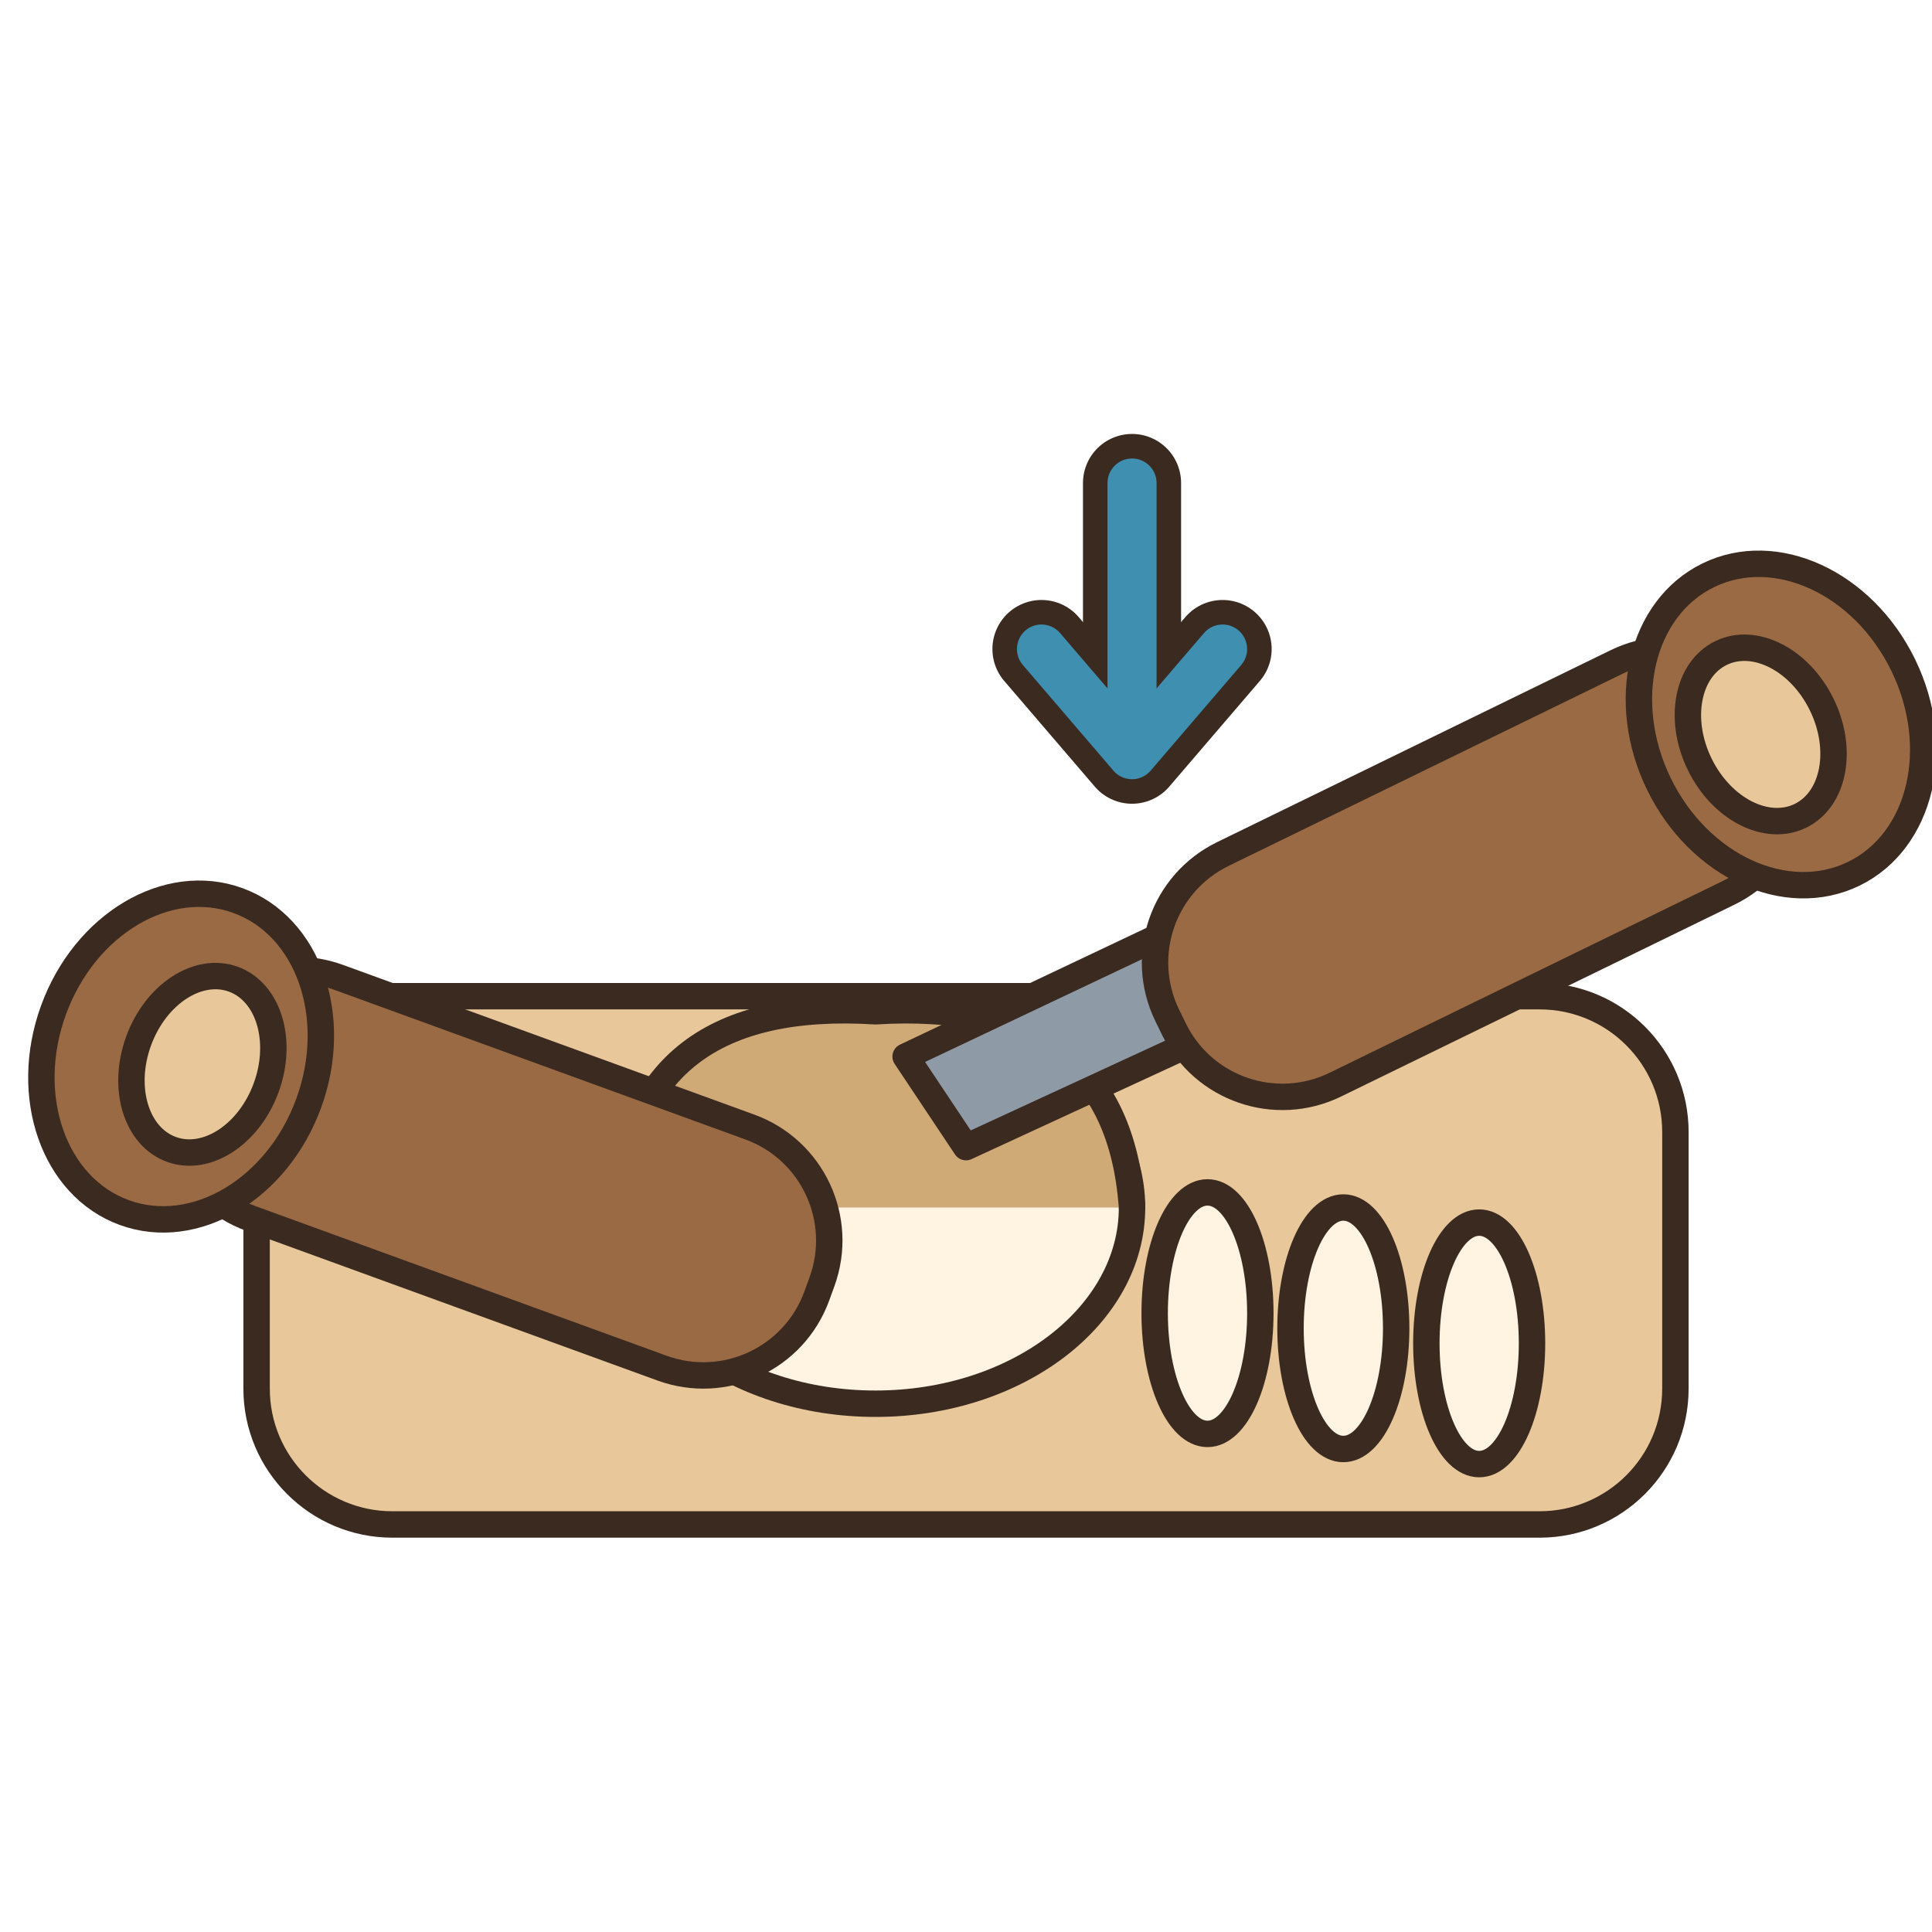
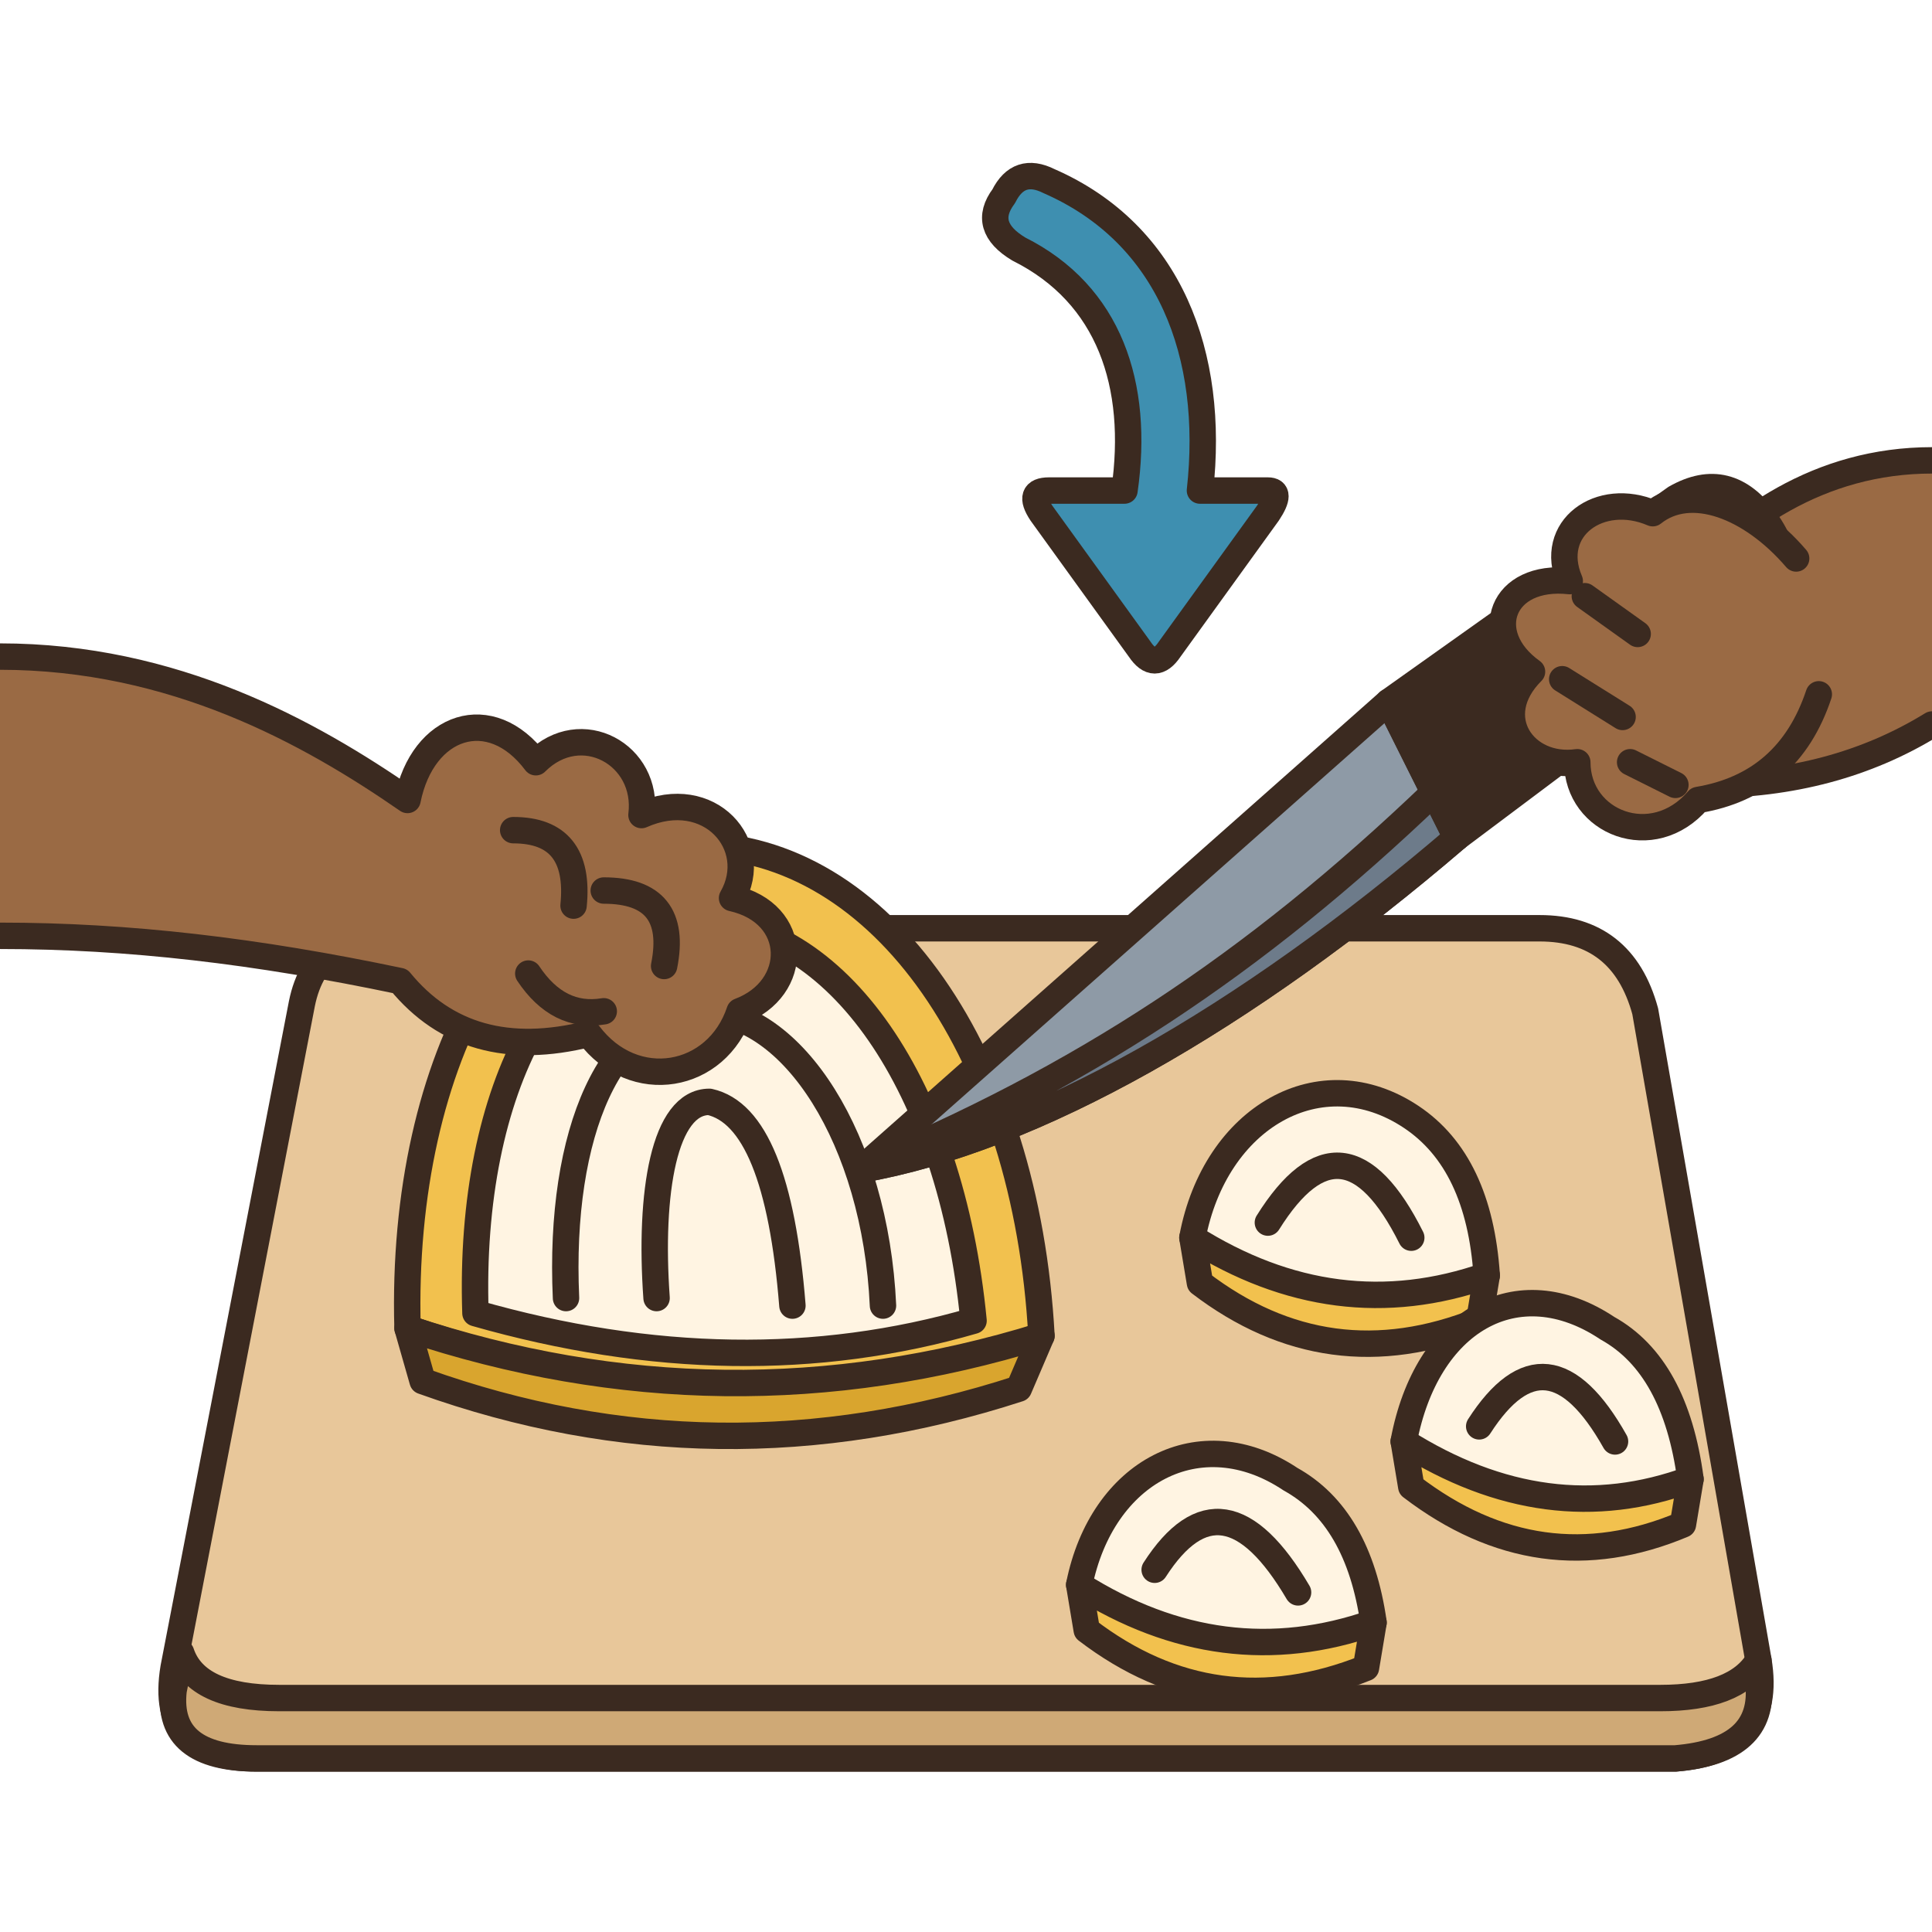
<svg xmlns="http://www.w3.org/2000/svg" viewBox="0 0 256 256">
-   <g stroke="#3B2A20" stroke-width="3.5" stroke-linecap="round" stroke-linejoin="round">
-     <rect x="34" y="132" width="188" height="70" rx="18" fill="#E8C79A" />
-     <ellipse cx="116" cy="160" rx="34" ry="26" fill="#FFF4E2" />
-     <path d="M82 160 Q84 132 116 134 Q148 132 150 160" fill="#CFA976" />
-     <ellipse cx="160" cy="174" rx="7" ry="16" fill="#FFF4E2" />
-     <ellipse cx="178" cy="176" rx="7" ry="16" fill="#FFF4E2" />
-     <ellipse cx="196" cy="178" rx="7" ry="16" fill="#FFF4E2" />
-     <path d="M120 140 L196 104 L206 116 L128 152 Z" fill="#8E9AA6" />
-     <rect x="196" y="92" width="44" height="18" rx="8" fill="#3B2A20" transform="rotate(-24 218 101)" />
-     <g transform="translate(236 96) rotate(64)">
-       <rect x="-17" y="0" width="34" height="90" rx="16" fill="#9A6A44" />
-       <ellipse cx="0" cy="0" rx="22" ry="18" fill="#9A6A44" />
-       <ellipse cx="0" cy="3" rx="12" ry="9" fill="#E8C79A" />
+   <g id="cut" stroke="#3B2A20" stroke-width="3.5" stroke-linecap="round" stroke-linejoin="round">
+     <g id="cutting-board">
+       <path d="M40 133 Q42 123 54 123 L204 123 Q215 123 218 134 L233 220 Q235 232 222 233 L34 233 Q21 233 23 221 Z" fill="#E8C79A" />
+       <path d="M24 219 Q26 225 37 225 L220 225 Q230 225 233 220 L233 223 Q234 232 222 233 L34 233 Q22 233 23 224 Z" fill="#CFA976" />
    </g>
-     <g transform="translate(24 140) rotate(-70)">
-       <rect x="-17" y="0" width="34" height="90" rx="16" fill="#9A6A44" />
-       <ellipse cx="0" cy="0" rx="22" ry="18" fill="#9A6A44" />
-       <ellipse cx="0" cy="3" rx="12" ry="9" fill="#E8C79A" />
+     <g id="onion-half">
+       <path d="M54 176 C53 140 69 112 92 112 C117 112 136 140 138 177 Q98 191 54 176 Z" fill="#F2C14E" />
+       <path d="M63 174 C62 144 74 122 92 122 C111 122 126 144 129 175 Q98 184 63 174 Z" fill="#FFF4E2" />
+       <path d="M75 172 C74 150 81 134 93 134 C105 134 116 151 117 173 M87 172 C86 158 88 146 94 146 Q103 148 105 173" fill="none" />
+       <path d="M54 176 Q96 190 138 177 L135 184 Q95 197 56 183 Z" fill="#D9A52E" />
    </g>
-     <path d="M150 64 L150 98" fill="none" stroke="#3B2A20" stroke-width="13" />
-     <path d="M138 86 L150 100 L162 86" fill="none" stroke="#3B2A20" stroke-width="13" />
-     <path d="M150 64 L150 98" fill="none" stroke="#3E8FB0" stroke-width="6.5" />
-     <path d="M138 86 L150 100 L162 86" fill="none" stroke="#3E8FB0" stroke-width="6.5" />
+     <g id="onion-slices">
+       <g id="upper-slice">
+         <path d="M158 164 C161 148 175 140 187 148 Q196 154 197 169 Q177 179 158 164 Z" fill="#FFF4E2" />
+         <path d="M158 164 Q177 176 197 169 L196 175 Q176 183 159 170 Z" fill="#F2C14E" />
+         <path d="M168 162 Q178 146 187 164" fill="none" />
+       </g>
+       <g id="right-slice">
+         <path d="M186 191 C189 175 201 168 213 176 Q222 181 224 196 Q204 205 186 191 Z" fill="#FFF4E2" />
+         <path d="M186 191 Q205 203 224 196 L223 202 Q204 210 187 197 Z" fill="#F2C14E" />
+         <path d="M196 189 Q205 175 214 191" fill="none" />
+       </g>
+       <g id="lower-slice">
+         <path d="M143 210 C146 195 159 188 171 196 Q180 201 182 215 Q162 224 143 210 Z" fill="#FFF4E2" />
+         <path d="M143 210 Q162 222 182 215 L181 221 Q161 229 144 216 Z" fill="#F2C14E" />
+         <path d="M153 208 Q162 194 172 211" fill="none" />
+       </g>
+     </g>
+     <g id="bo-claw-grip">
+       <path d="M0 87 C23 87 41 97 54 106 C56 96 65 93 71 101 C77 95 86 100 85 108 C94 104 101 112 97 119 C106 121 106 131 98 134 C95 143 84 145 78 137 Q62 141 53 130 C34 126 17 124 0 124" fill="#9A6A44" />
+       <path d="M68 110 Q77 110 76 120 M80 118 Q90 118 88 128 M70 129 Q74 135 80 134" fill="none" />
+     </g>
+     <g id="bo-knife-forearm">
+       <path d="M256 61 C241 61 230 69 222 78 L226 104 Q243 104 256 96" fill="#9A6A44" />
+     </g>
+     <g id="knife">
+       <path d="M184 93 L114 155 C137 151 165 135 193 111 Z" fill="#8E9AA6" />
+       <path d="M114 155 C143 143 166 128 190 105 L193 111 C165 135 137 151 114 155 Z" fill="#6D7B8A" />
+       <path d="M184 93 L222 66 Q229 62 234 69 Q239 76 233 81 L193 111 Z" fill="#3B2A20" />
+     </g>
+     <g id="bo-holding-paw">
+       <path d="M238 74 C232 67 224 64 219 68 C212 65 205 70 208 77 C199 76 196 84 203 89 C197 95 202 102 209 101 C209 109 219 113 225 106 Q237 104 241 92" fill="#9A6A44" />
+       <path d="M210 79 L217 84 M207 90 L215 95 M216 101 L222 104" fill="none" />
+     </g>
+     <g id="downward-motion">
+       <path d="M139 24 C155 31 161 47 159 65 L168 65 Q170 65 168 68 L155 86 Q153 89 151 86 L138 68 Q136 65 139 65 L149 65 C151 51 147 39 135 33 Q130 30 133 26 Q135 22 139 24 Z" fill="#3E8FB0" />
+     </g>
  </g>
</svg>
